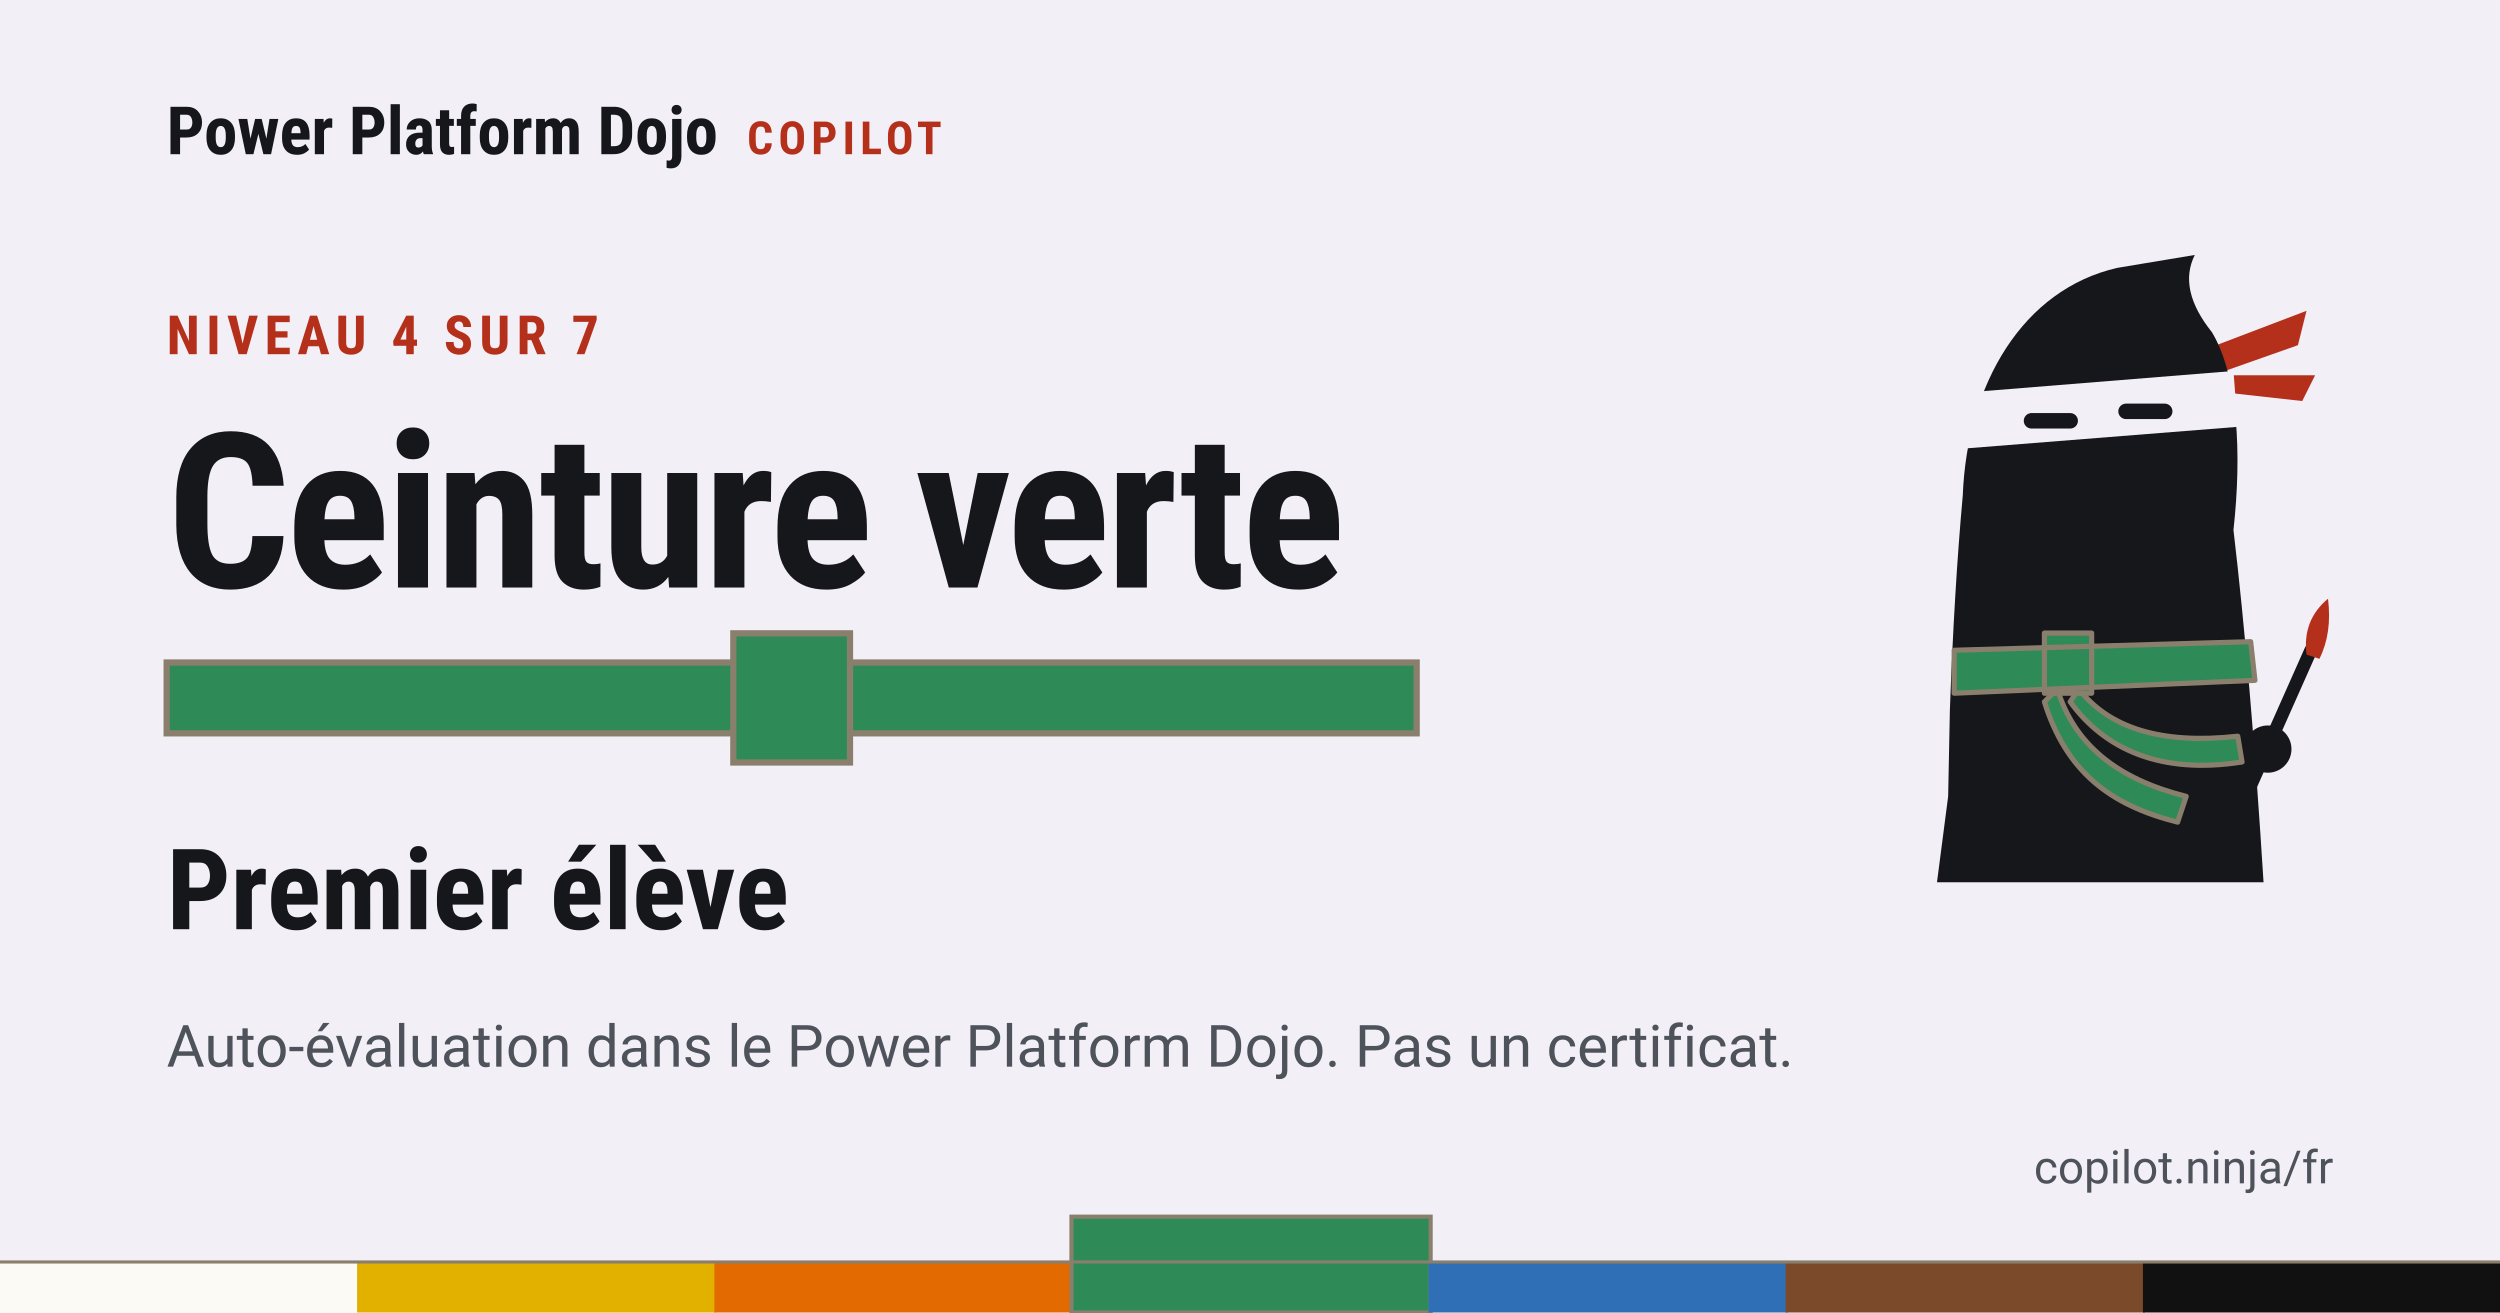
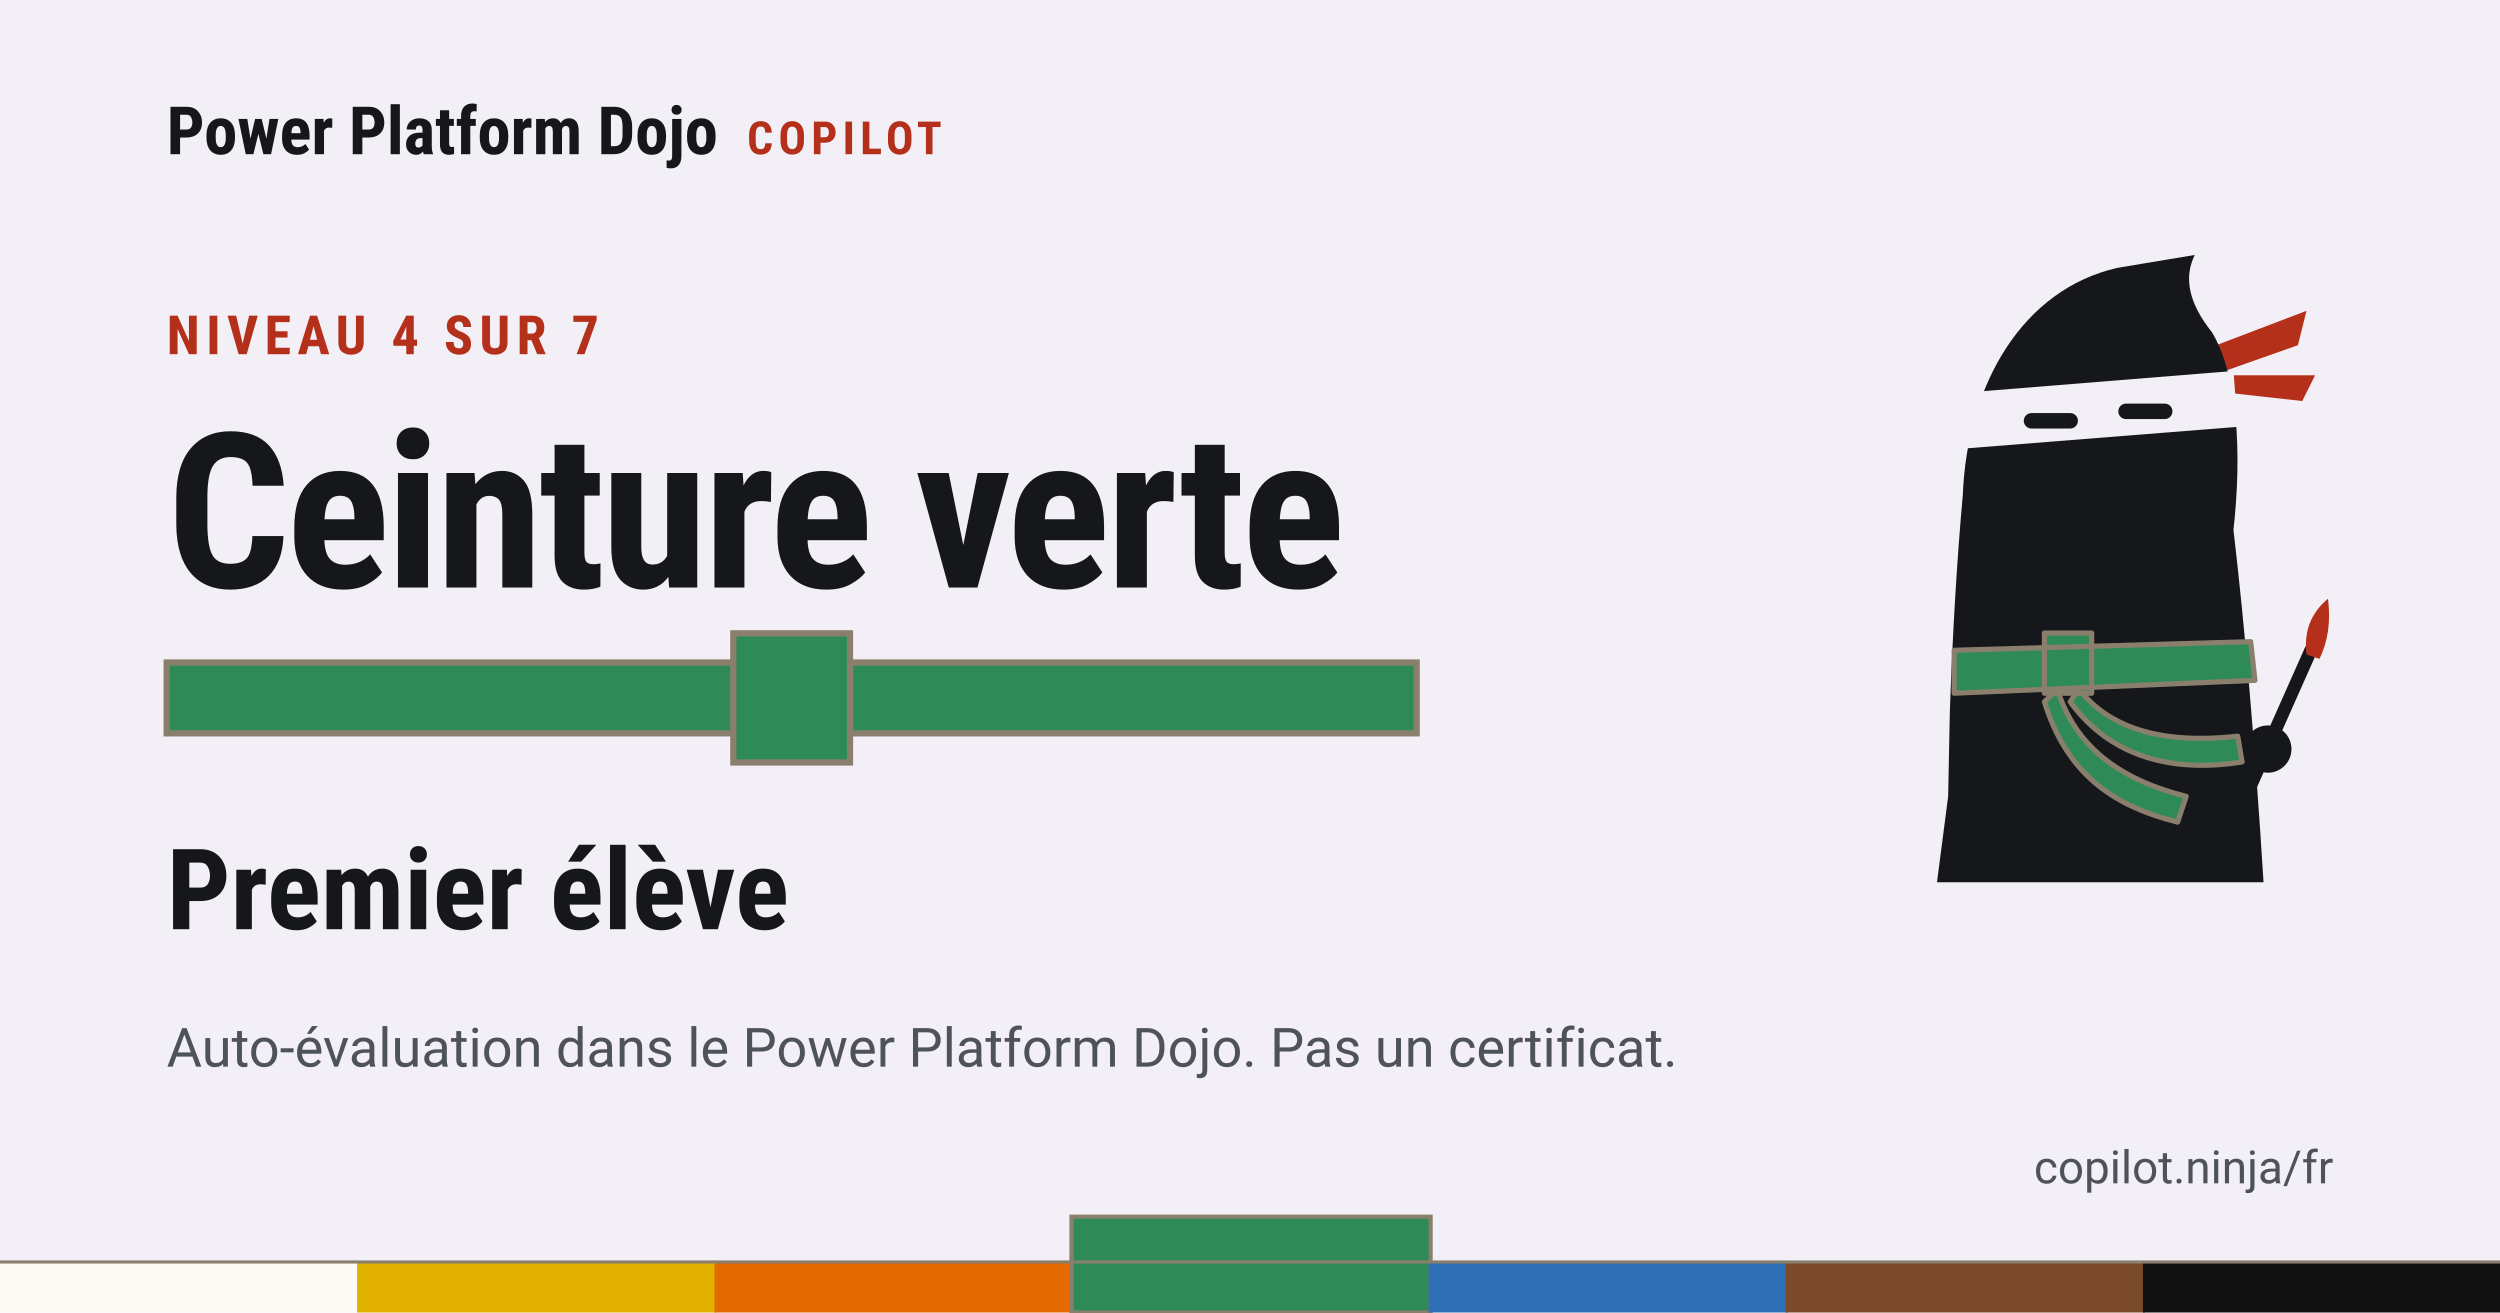
<svg xmlns="http://www.w3.org/2000/svg" width="1200" height="630" viewBox="0 0 1200 630" role="img" aria-label="Ceinture verte, Premier élève. Auto-évaluation dans le Power Platform Dojo, pas un certificat.">
  <rect width="1200" height="630" fill="#F3EFF7" />
  <text x="80" y="74" font-family="Bahnschrift, 'Avenir Next Condensed', 'Roboto Condensed', 'Arial Narrow', sans-serif" font-stretch="condensed" font-weight="600" font-size="32" fill="#15171B">Power Platform Dojo<tspan font-weight="700" font-size="22" letter-spacing="2.5" fill="#B4301A" dx="14">COPILOT</tspan>
  </text>
  <text x="80" y="170" font-family="Bahnschrift, 'Avenir Next Condensed', 'Roboto Condensed', 'Arial Narrow', sans-serif" font-weight="700" font-size="26" letter-spacing="3" fill="#B4301A">NIVEAU 4 SUR 7</text>
  <text x="80" y="282" font-family="Bahnschrift, 'Avenir Next Condensed', 'Roboto Condensed', 'Arial Narrow', sans-serif" font-weight="700" font-size="104" letter-spacing="-2" fill="#15171B">Ceinture verte</text>
  <rect x="80" y="318" width="600" height="34" fill="#2E8B57" stroke="#8A7F6C" stroke-width="3" />
  <rect x="352" y="304" width="56" height="62" fill="#2E8B57" stroke="#8A7F6C" stroke-width="3" />
  <text x="80" y="446" font-family="Bahnschrift, 'Avenir Next Condensed', 'Roboto Condensed', 'Arial Narrow', sans-serif" font-weight="600" font-size="54" fill="#15171B">Premier élève</text>
-   <text x="80" y="512" font-family="'Segoe UI', system-ui, -apple-system, Roboto, Arial, sans-serif" font-size="28" fill="#4E525B">Auto-évaluation dans le Power Platform Dojo. Pas un certificat.</text>
+   <text x="80" y="512" font-family="'Segoe UI', system-ui, -apple-system, Roboto, Arial, sans-serif" font-size="26" fill="#4E525B">Auto-évaluation dans le Power Platform Dojo. Pas un certificat.</text>
  <svg x="880" y="110" width="248" height="330" viewBox="0 0 120 160">
    <style>.t-koerper{fill:#15171B}.t-gesicht{fill:#F3EFF7}.t-augen{fill:none;stroke:#15171B;stroke-width:3.6;stroke-linecap:round}.t-band,.t-pinsel-spitze{fill:#B4301A}.t-guertel,.t-guertel-enden{fill:#2E8B57;stroke:#8A7F6C;stroke-width:1.2;stroke-linejoin:round}.t-pinsel-stiel{fill:none;stroke:#15171B;stroke-width:3;stroke-linecap:round}.t-hand{fill:#15171B}.t-rolle,.t-strich{display:none}</style>
    <g class="t-figur">
      <path class="t-band" d="M89 27l21-8-2 8-17 6zM90 34h22l-3 6-18-2z" />
      <path class="t-koerper" d="M24 152l2.6-20 .4-20q1-28 3-50c1-26 14-48 36-53l18-3q-4 8 4 18c6 10 7 28 5 46q4 34 7 82z" />
      <path class="t-gesicht" d="M31 38l62-5 1 13-63 5z" />
      <path class="t-augen" d="M46 44.6h9M68 42.4h9" />
      <g class="t-rolle">
        <path class="t-rolle-blatt" d="M30 114h60v18H30z" />
        <path class="t-rolle-zeilen" d="M38 120h40M38 126h28" />
        <path class="t-rolle-enden" d="M25 111h6v24h-6zM89 111h6v24h-6z" />
      </g>
      <path class="t-guertel-enden" d="M52 107c4 13 14 21 30 25l-2 6c-16-4-26-12-31-28zM57 107c7 9 19 13 37 11l1 6c-19 3-32-3-40-14z" />
      <path class="t-guertel" d="M28 98l69-2 1 9-70 3zM49 94h11v14H49z" />
      <g class="t-pinsel">
        <path class="t-pinsel-stiel" d="M95 134l16-36" />
        <path class="t-pinsel-spitze" d="M110 99q-1-8 5-13 1 8-2 14z" />
        <circle class="t-hand" cx="101" cy="121" r="5.5" />
      </g>
      <path class="t-strich" pathLength="1" d="M24 152l2.6-20 .4-20q1-28 3-50c1-26 14-48 36-53l18-3q-4 8 4 18c6 10 7 28 5 46q4 34 7 82z" />
    </g>
  </svg>
  <text x="1120" y="568" text-anchor="end" font-family="'Segoe UI', system-ui, -apple-system, Roboto, Arial, sans-serif" font-size="22" fill="#4E525B">copilot.ninja/fr</text>
  <rect x="0.0" y="606" width="172.4" height="24" fill="#FBFAF5" />
  <rect x="171.4" y="606" width="172.4" height="24" fill="#E2B100" />
  <rect x="342.9" y="606" width="172.4" height="24" fill="#E36A00" />
  <rect x="514.3" y="584" width="172.4" height="46" fill="#2E8B57" stroke="#8A7F6C" stroke-width="2" />
  <rect x="685.7" y="606" width="172.4" height="24" fill="#2F6FB5" />
  <rect x="857.1" y="606" width="172.4" height="24" fill="#7A4A2B" />
  <rect x="1028.6" y="606" width="172.4" height="24" fill="#111111" />
  <rect x="0" y="605" width="1200" height="1.5" fill="#8A7F6C" />
</svg>
